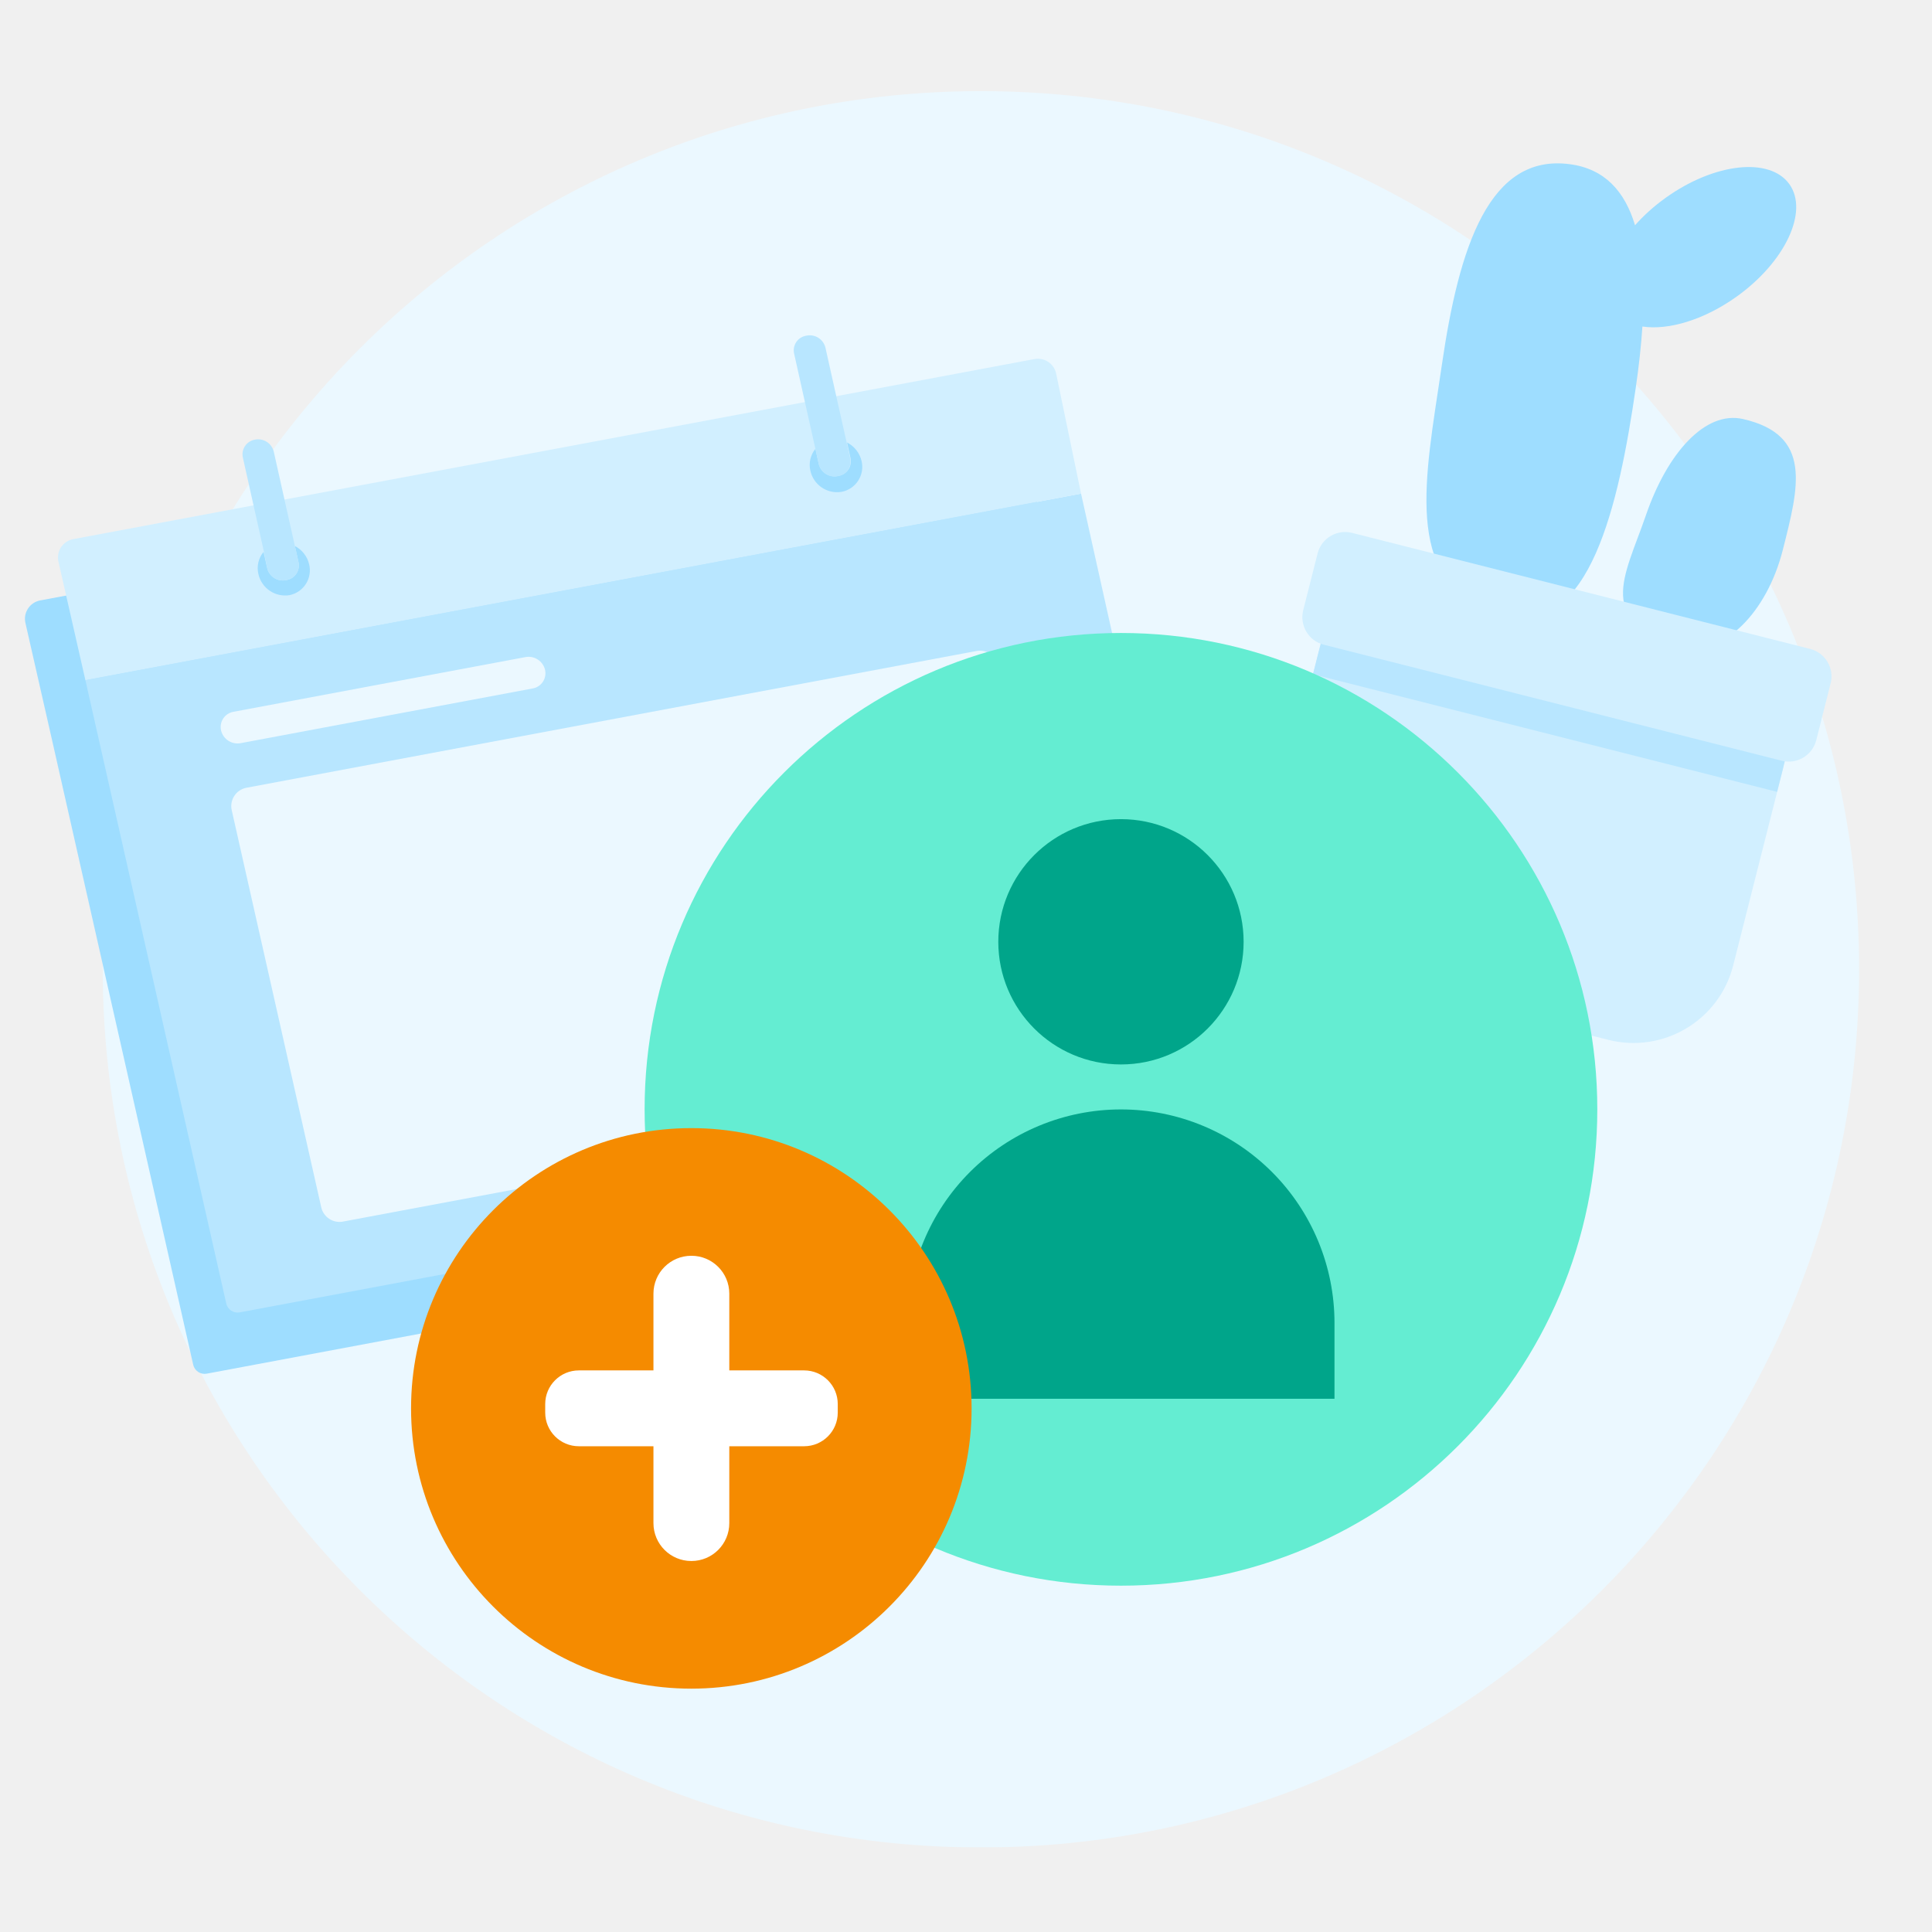
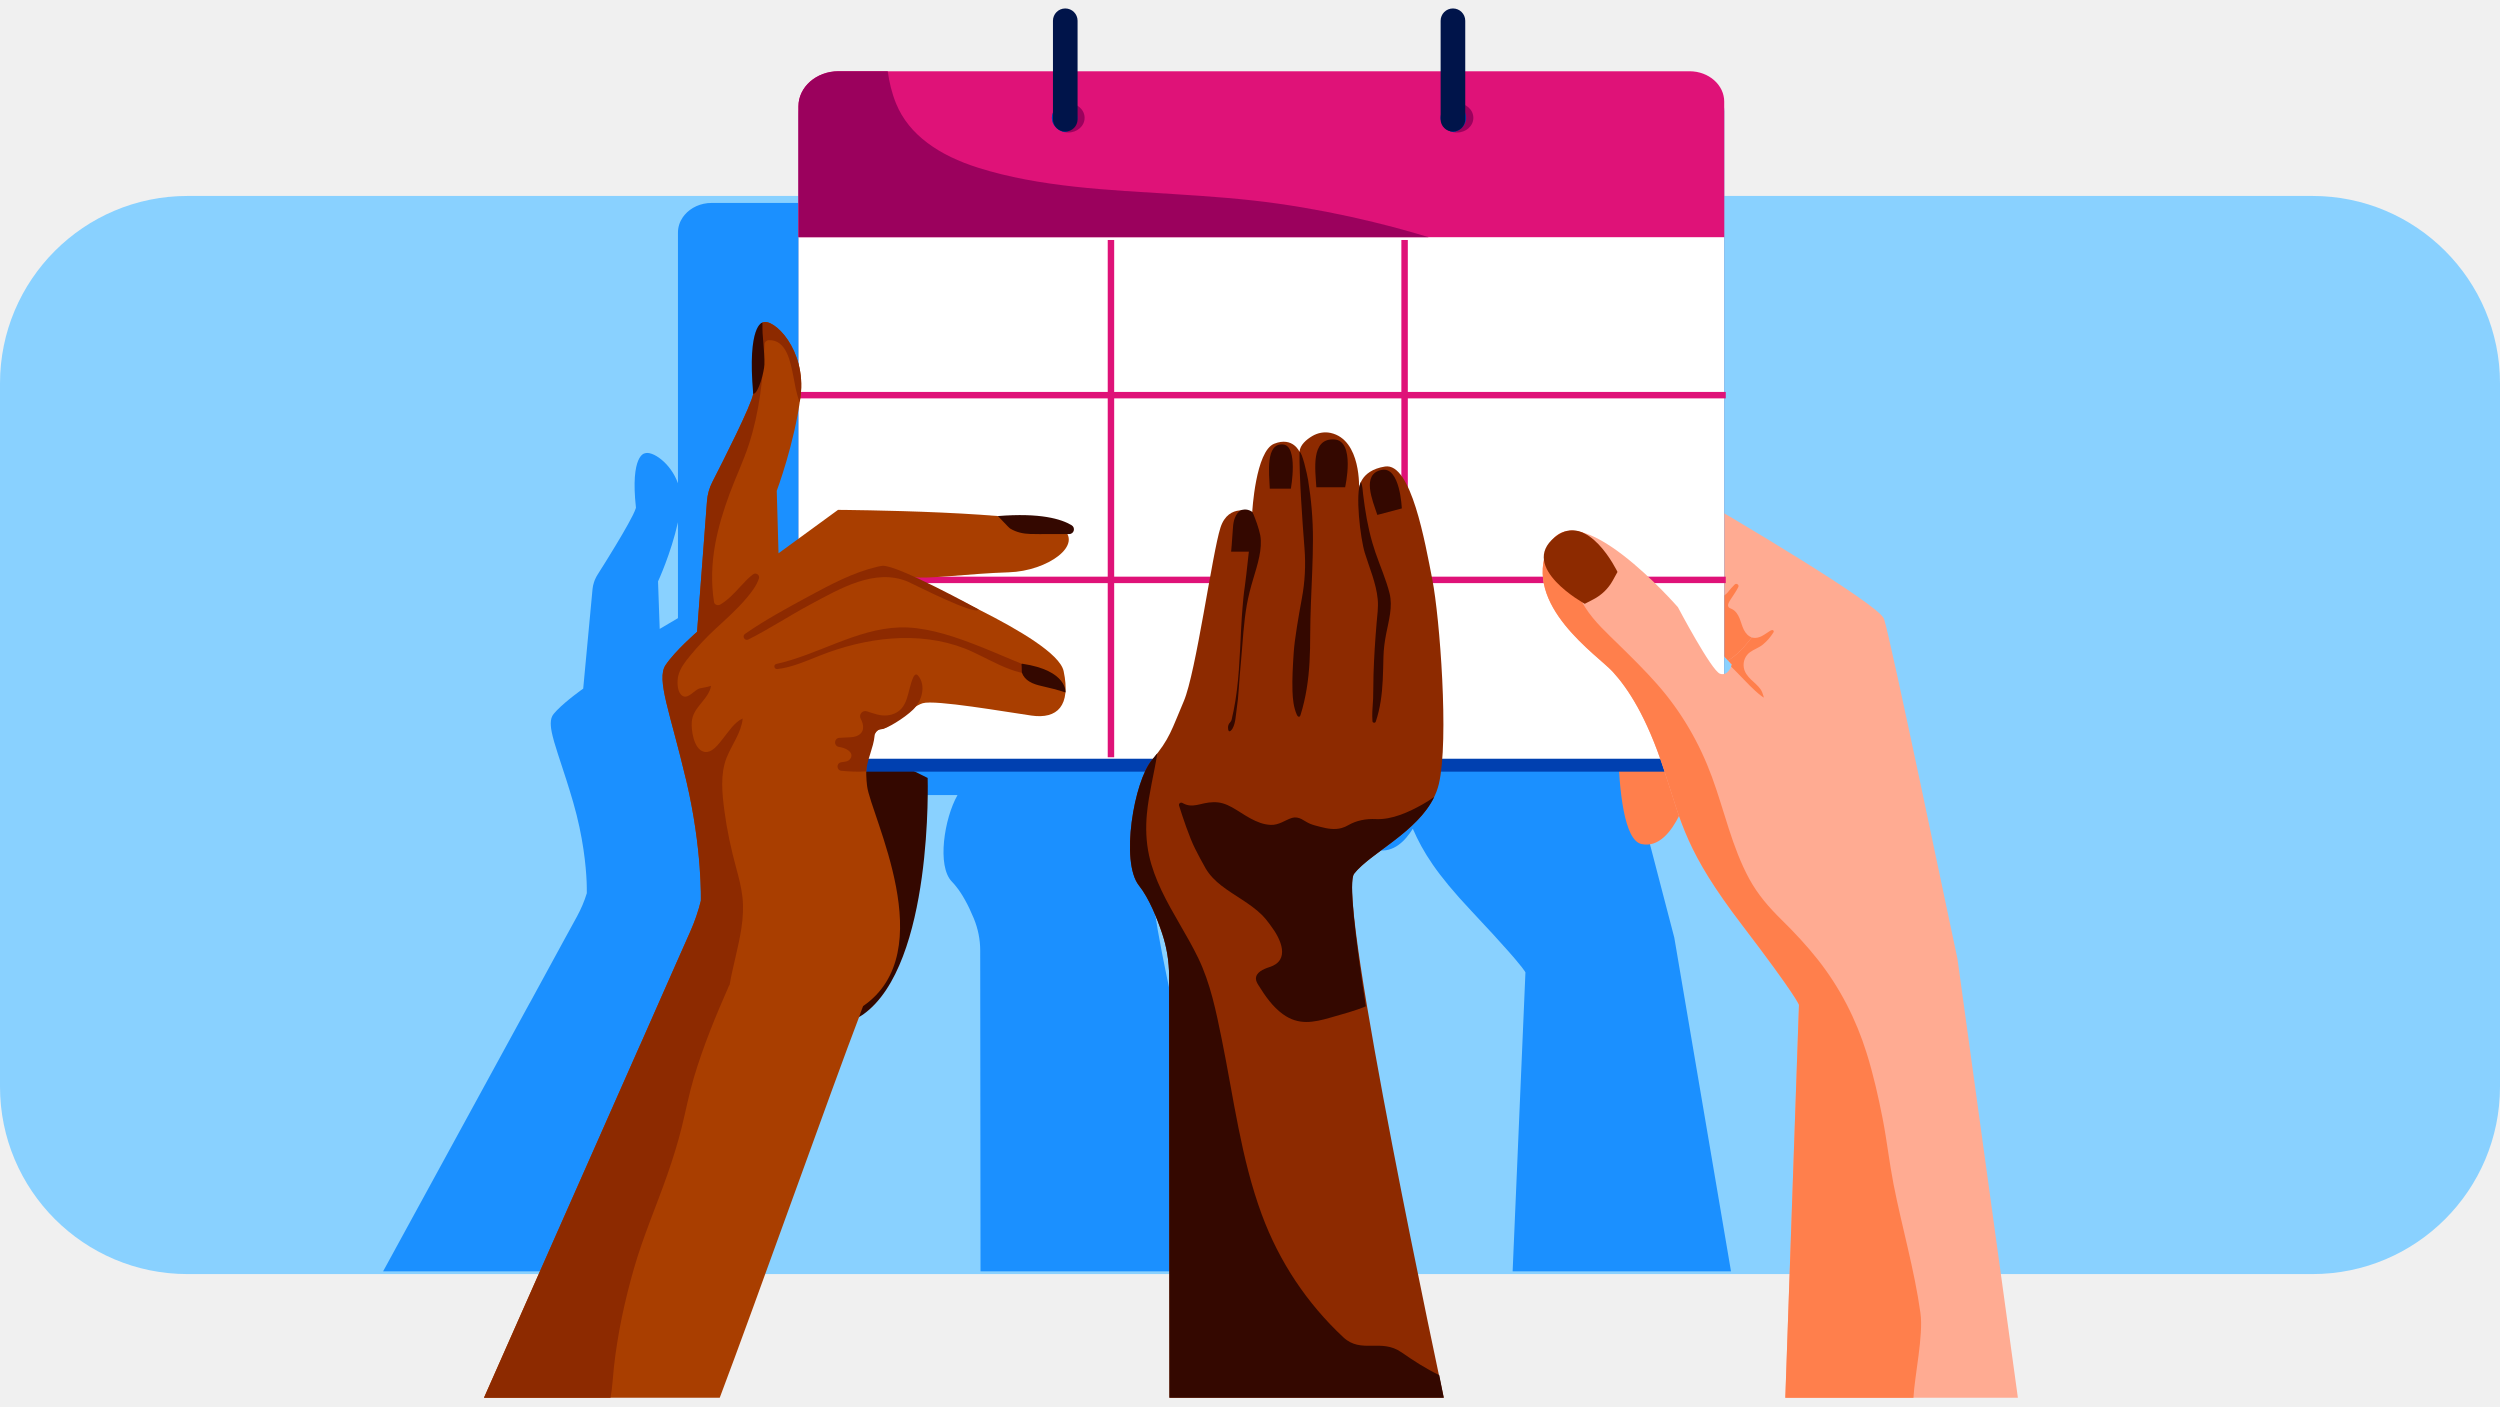
- <svg xmlns="http://www.w3.org/2000/svg" width="160" height="160" viewBox="0 0 160 160" fill="none">
-   <mask id="mask0_2672_44771" style="mask-type:alpha" maskUnits="userSpaceOnUse" x="8" y="7" width="146" height="146">
-     <circle cx="81.236" cy="80.273" r="72.726" fill="#EBF8FF" />
-   </mask>
-   <g mask="url(#mask0_2672_44771)">
-     <path d="M184.559 -1.737H-40.655C-42.123 -1.738 -43.577 -1.45 -44.933 -0.889C-46.29 -0.329 -47.523 0.494 -48.561 1.532C-49.6 2.569 -50.423 3.801 -50.986 5.157C-51.548 6.514 -51.837 7.967 -51.837 9.435V141.817C-51.837 144.783 -50.659 147.627 -48.562 149.724C-46.465 151.821 -43.62 152.999 -40.655 152.999H184.559C187.524 152.999 190.368 151.821 192.466 149.724C194.563 147.627 195.741 144.783 195.741 141.817V9.435C195.741 7.967 195.451 6.514 194.889 5.157C194.327 3.801 193.503 2.569 192.465 1.532C191.426 0.494 190.194 -0.329 188.837 -0.889C187.48 -1.45 186.026 -1.738 184.559 -1.737Z" fill="#EBF8FF" />
-   </g>
-   <path fill-rule="evenodd" clip-rule="evenodd" d="M148.186 15.249C149.805 17.512 147.848 21.684 143.816 24.568C141.109 26.503 138.156 27.366 136.017 27.041C135.913 28.654 135.722 30.356 135.466 32.115C134.06 41.777 131.658 52.695 124.67 50.987C116.562 49.002 117.754 41.148 119.097 32.303C119.205 31.594 119.313 30.879 119.418 30.16C120.831 20.468 123.32 12.69 130.027 13.601C132.887 13.984 134.562 15.837 135.406 18.655C136.119 17.849 136.975 17.073 137.954 16.373C141.986 13.489 146.567 12.986 148.186 15.249Z" fill="#9EDDFF" />
-   <path d="M147.643 45.546C146.328 50.737 142.729 54.28 139.592 53.515C131.929 51.646 134.544 47.812 136.306 42.674C138.069 37.535 141.211 33.979 144.358 34.704C150.129 36.028 148.966 40.326 147.643 45.546Z" fill="#9EDDFF" />
-   <path d="M113.212 51.601L145.253 59.718C147.019 60.166 148.092 61.966 147.644 63.733L143.535 79.953C142.381 84.506 137.745 87.268 133.192 86.114L111.261 80.558C106.708 79.405 103.946 74.769 105.1 70.215L109.209 53.995C109.657 52.229 111.457 51.156 113.223 51.604L113.212 51.601Z" fill="#D1EFFF" />
-   <path d="M148.438 60.574L109.998 50.835L108.73 55.839L147.171 65.578L148.438 60.574Z" fill="#B8E6FF" />
-   <path d="M149.903 53.74L111.975 44.131C110.716 43.812 109.437 44.574 109.118 45.833L107.927 50.535C107.608 51.794 108.37 53.073 109.629 53.392L147.556 63.001C148.815 63.32 150.095 62.558 150.414 61.299L151.605 56.597C151.924 55.338 151.162 54.059 149.903 53.74Z" fill="#D1EFFF" />
-   <path fill-rule="evenodd" clip-rule="evenodd" d="M3.329 49.724C2.466 49.886 1.91 50.732 2.105 51.588L4.336 61.402L86.792 45.957L84.732 36.02C84.561 35.195 83.76 34.658 82.932 34.814L3.329 49.724ZM86.792 45.957L4.336 61.402L15.999 113.016C16.052 113.263 16.201 113.479 16.412 113.618C16.623 113.757 16.881 113.808 17.129 113.76L97.506 98.704C97.635 98.68 97.757 98.63 97.866 98.558C97.975 98.485 98.069 98.392 98.141 98.282C98.213 98.173 98.262 98.05 98.285 97.921C98.309 97.793 98.306 97.661 98.278 97.533L86.792 45.957Z" fill="#9EDDFF" />
-   <path d="M7.072 56.326L89.528 40.881L101.013 92.456C101.042 92.584 101.045 92.716 101.021 92.845C100.998 92.974 100.948 93.096 100.876 93.206C100.804 93.315 100.711 93.409 100.602 93.481C100.493 93.553 100.371 93.603 100.242 93.627L19.865 108.683C19.616 108.731 19.359 108.681 19.148 108.542C18.937 108.403 18.788 108.187 18.735 107.939L7.072 56.326Z" fill="#B8E6FF" />
-   <path d="M19.191 67.098C18.998 66.243 19.554 65.398 20.416 65.237L80.867 53.913C81.685 53.76 82.478 54.282 82.661 55.094L90.075 87.982C90.268 88.837 89.713 89.682 88.851 89.843L28.4 101.167C27.581 101.32 26.788 100.798 26.605 99.986L19.191 67.098Z" fill="#EBF8FF" />
-   <path d="M19.924 61.546L44.122 57.013C44.292 56.983 44.455 56.918 44.599 56.822C44.743 56.727 44.866 56.603 44.961 56.459C45.056 56.314 45.121 56.152 45.151 55.982C45.181 55.812 45.177 55.637 45.138 55.469C45.054 55.119 44.838 54.815 44.536 54.619C44.234 54.423 43.869 54.352 43.515 54.418L19.323 58.95C19.153 58.98 18.991 59.045 18.847 59.141C18.703 59.236 18.579 59.36 18.485 59.504C18.39 59.649 18.325 59.811 18.295 59.981C18.264 60.151 18.269 60.326 18.308 60.494C18.392 60.843 18.606 61.147 18.907 61.342C19.207 61.538 19.571 61.611 19.924 61.546Z" fill="#EBF8FF" />
-   <path d="M4.84 46.512C4.646 45.656 5.202 44.809 6.064 44.648L85.668 29.737C86.496 29.582 87.297 30.118 87.468 30.944L89.528 40.881L7.072 56.326L4.84 46.512Z" fill="#D1EFFF" />
-   <path d="M23.737 48.036L23.662 48.05C23.324 48.112 22.975 48.041 22.689 47.851C22.402 47.662 22.2 47.369 22.124 47.034L21.826 45.707C21.618 45.958 21.471 46.253 21.397 46.57C21.323 46.887 21.323 47.217 21.398 47.533C21.522 48.101 21.859 48.599 22.339 48.925C22.819 49.251 23.406 49.381 23.979 49.288C24.255 49.232 24.517 49.121 24.749 48.962C24.981 48.803 25.179 48.598 25.331 48.361C25.482 48.124 25.585 47.859 25.632 47.581C25.679 47.304 25.67 47.019 25.605 46.745C25.531 46.42 25.387 46.116 25.182 45.852C24.978 45.589 24.718 45.373 24.422 45.221L24.72 46.548C24.758 46.71 24.761 46.879 24.732 47.043C24.702 47.207 24.639 47.363 24.547 47.502C24.455 47.641 24.336 47.76 24.197 47.852C24.058 47.944 23.901 48.007 23.737 48.036Z" fill="#9EDDFF" />
-   <path d="M69.416 39.415L69.341 39.429C69.004 39.487 68.659 39.416 68.373 39.228C68.088 39.041 67.885 38.752 67.805 38.42L67.528 37.174C67.326 37.423 67.183 37.715 67.11 38.027C67.038 38.34 67.038 38.665 67.111 38.977C67.233 39.545 67.57 40.044 68.05 40.371C68.531 40.698 69.118 40.827 69.692 40.732C69.971 40.68 70.238 40.572 70.474 40.414C70.711 40.256 70.913 40.052 71.068 39.813C71.223 39.575 71.329 39.308 71.378 39.027C71.427 38.747 71.418 38.46 71.353 38.183C71.276 37.855 71.13 37.548 70.922 37.282C70.715 37.017 70.452 36.8 70.153 36.647L70.435 37.927C70.473 38.092 70.476 38.264 70.445 38.43C70.413 38.596 70.348 38.755 70.252 38.894C70.156 39.034 70.033 39.153 69.889 39.242C69.745 39.332 69.584 39.391 69.416 39.415Z" fill="#9EDDFF" />
-   <path d="M22.124 47.034C22.2 47.369 22.402 47.661 22.689 47.851C22.975 48.04 23.324 48.112 23.662 48.05L23.737 48.036C23.901 48.006 24.058 47.944 24.197 47.852C24.336 47.76 24.455 47.641 24.547 47.502C24.639 47.363 24.702 47.206 24.732 47.042C24.761 46.878 24.758 46.71 24.72 46.547L24.422 45.22L23.554 41.348L22.676 37.421C22.6 37.086 22.398 36.793 22.111 36.603C21.825 36.414 21.476 36.343 21.138 36.404L21.097 36.412C20.933 36.442 20.776 36.504 20.637 36.596C20.498 36.688 20.379 36.807 20.287 36.946C20.195 37.085 20.132 37.242 20.103 37.406C20.073 37.57 20.077 37.738 20.114 37.901L20.992 41.828L21.86 45.7L22.124 47.034Z" fill="#B8E6FF" />
-   <path d="M67.804 38.42C67.882 38.757 68.085 39.05 68.373 39.24C68.661 39.43 69.01 39.503 69.35 39.443L69.426 39.428C69.59 39.399 69.747 39.336 69.886 39.243C70.025 39.151 70.144 39.031 70.235 38.892C70.327 38.752 70.388 38.594 70.417 38.43C70.445 38.265 70.44 38.096 70.4 37.934L70.118 36.654L69.254 32.803L68.363 28.806C68.285 28.471 68.082 28.178 67.794 27.989C67.506 27.8 67.157 27.729 66.818 27.791L66.743 27.805C66.579 27.835 66.423 27.898 66.284 27.989C66.145 28.081 66.026 28.2 65.935 28.339C65.844 28.479 65.782 28.635 65.753 28.799C65.724 28.963 65.728 29.131 65.767 29.293L66.658 33.289L67.528 37.175L67.804 38.42Z" fill="#B8E6FF" />
-   <path d="M132.282 91.87C132.282 113.657 114.62 131.319 92.833 131.319C71.046 131.319 53.384 113.657 53.384 91.87C53.384 70.083 71.046 52.421 92.833 52.421C114.62 52.421 132.282 70.083 132.282 91.87Z" fill="#64EDD2" />
-   <path d="M92.833 88.153C98.443 88.153 102.991 83.606 102.991 77.996C102.991 72.386 98.443 67.838 92.833 67.838C87.223 67.838 82.675 72.386 82.675 77.996C82.675 83.606 87.223 88.153 92.833 88.153Z" fill="#00A58A" />
-   <path d="M92.833 91.878C97.523 91.878 102.021 93.742 105.338 97.058C108.654 100.374 110.517 104.872 110.517 109.563V115.839H75.149V109.563C75.149 104.872 77.012 100.374 80.329 97.058C83.645 93.742 88.143 91.878 92.833 91.878Z" fill="#00A58A" />
-   <path d="M57.252 139.847C70.071 139.847 80.463 129.455 80.463 116.636C80.463 103.817 70.071 93.426 57.252 93.426C44.434 93.426 34.042 103.817 34.042 116.636C34.042 129.455 44.434 139.847 57.252 139.847Z" fill="#F58B00" />
-   <path d="M57.261 103.998H57.252C55.52 103.998 54.116 105.402 54.116 107.134V126.14C54.116 127.872 55.52 129.276 57.252 129.276H57.261C58.993 129.276 60.397 127.872 60.397 126.14V107.134C60.397 105.402 58.993 103.998 57.261 103.998Z" fill="white" />
-   <path d="M45.152 116.277V116.987C45.152 118.525 46.399 119.772 47.938 119.772H66.593C68.132 119.772 69.379 118.525 69.379 116.987V116.277C69.379 114.739 68.132 113.491 66.593 113.491H47.938C46.399 113.491 45.152 114.739 45.152 116.277Z" fill="white" />
+ <svg xmlns="http://www.w3.org/2000/svg" width="160" height="90" viewBox="0 0 160 90" fill="none">
+   <rect y="12.541" width="160" height="69" rx="12" fill="#89D1FF" />
+   <path d="M110.784 81.365L107.155 60.008C106.862 58.94 103.09 44.218 102.735 43.439C102.569 43.074 100.213 41.81 97.757 40.57L97.756 40.573C97.756 40.571 97.756 40.571 97.756 40.569C96.041 39.703 94.276 38.85 93.174 38.321V14.633C93.174 14.25 93.026 13.898 92.776 13.618C92.434 13.234 91.905 12.988 91.309 12.988H80.659L80.669 12.975C80.669 11.832 79.819 10.951 78.803 10.924C77.772 10.897 76.89 11.806 76.764 12.988H73.708L73.718 12.975C73.718 11.832 72.868 10.951 71.852 10.924C70.821 10.897 69.938 11.806 69.813 12.988H66.757L66.767 12.975C66.767 11.832 65.917 10.951 64.901 10.924C63.87 10.897 62.987 11.806 62.862 12.988H59.806L59.816 12.975C59.816 11.832 58.966 10.951 57.95 10.924C56.919 10.897 56.036 11.806 55.91 12.988H45.545C44.838 12.988 44.21 13.288 43.818 13.751C43.776 13.799 43.738 13.85 43.701 13.902C43.503 14.189 43.389 14.527 43.389 14.887V21.965V30.931C42.917 29.607 41.725 28.826 41.257 29.016C41.257 29.016 40.332 29.118 40.7 32.486C40.699 32.491 40.696 32.497 40.696 32.503C40.693 32.516 40.689 32.529 40.685 32.545C40.682 32.553 40.679 32.563 40.675 32.572C40.541 32.974 39.973 33.965 39.39 34.929C39.223 35.206 39.054 35.481 38.895 35.739C38.831 35.842 38.769 35.941 38.709 36.038C38.53 36.325 38.37 36.58 38.244 36.778C38.215 36.824 38.189 36.87 38.163 36.917C38.129 36.981 38.098 37.046 38.07 37.112C38.05 37.163 38.031 37.215 38.014 37.267C37.967 37.409 37.936 37.554 37.922 37.702L37.325 44.072C37.325 44.072 36.26 44.819 35.628 45.474C35.556 45.549 35.489 45.623 35.431 45.694C35.307 45.846 35.249 46.042 35.248 46.291C35.248 46.293 35.248 46.295 35.248 46.297C35.248 46.392 35.255 46.494 35.269 46.605C35.273 46.632 35.277 46.659 35.281 46.686C35.29 46.743 35.3 46.803 35.313 46.865C35.328 46.944 35.347 47.027 35.369 47.113C35.398 47.232 35.431 47.358 35.47 47.492C35.538 47.729 35.62 47.989 35.712 48.274C35.755 48.409 35.802 48.549 35.85 48.695C36.09 49.426 36.381 50.3 36.683 51.34C37.331 53.577 37.501 55.44 37.544 56.421C37.547 56.49 37.549 56.554 37.55 56.614C37.552 56.674 37.554 56.729 37.554 56.779C37.557 56.914 37.557 57.017 37.556 57.082C37.556 57.099 37.556 57.113 37.556 57.124C37.556 57.154 37.555 57.169 37.555 57.169C37.399 57.677 37.188 58.176 36.924 58.66L36.052 60.252L33.906 64.191L33.901 64.193L24.519 81.365H38.689C40.86 76.712 45.431 66.276 47.144 62.654L47.14 62.644C47.197 62.525 47.252 62.41 47.305 62.298C48.027 61.894 48.539 61.398 48.889 60.843C51.254 57.641 51.207 51.732 51.188 50.884H61.281C60.436 52.367 59.948 55.431 60.921 56.425C60.93 56.434 60.938 56.444 60.948 56.454C61.003 56.511 61.056 56.571 61.109 56.633C61.181 56.718 61.251 56.807 61.318 56.9C61.337 56.925 61.355 56.951 61.373 56.976C61.416 57.037 61.457 57.098 61.498 57.161C61.531 57.211 61.563 57.262 61.595 57.314C61.709 57.501 61.816 57.694 61.915 57.886C61.958 57.97 61.999 58.053 62.039 58.137C62.143 58.356 62.238 58.57 62.32 58.77C62.593 59.433 62.733 60.127 62.733 60.826L62.745 73.663L62.753 81.365H79.24C79.24 81.365 79.141 80.966 78.969 80.265C78.962 80.263 78.955 80.26 78.949 80.257C77.809 75.891 73.709 59.939 73.731 56.479C73.734 56.238 73.756 56.056 73.799 55.945L73.799 55.942C73.806 55.925 73.813 55.911 73.821 55.897C73.823 55.895 73.824 55.892 73.825 55.889C73.834 55.875 73.843 55.862 73.852 55.852L73.855 55.849C73.886 55.816 73.92 55.784 73.954 55.751C73.967 55.74 73.98 55.729 73.992 55.718C74.017 55.695 74.043 55.672 74.069 55.65C74.085 55.638 74.1 55.625 74.116 55.612C74.142 55.591 74.168 55.57 74.195 55.549C74.213 55.536 74.23 55.523 74.246 55.51C74.274 55.488 74.304 55.467 74.333 55.445C74.35 55.433 74.367 55.42 74.385 55.408C74.416 55.385 74.45 55.362 74.483 55.339C74.498 55.328 74.514 55.317 74.53 55.306C74.569 55.28 74.609 55.253 74.65 55.226C74.66 55.22 74.67 55.212 74.681 55.206C75.934 54.386 77.857 53.471 78.665 52.111C78.786 51.909 78.883 51.697 78.948 51.474C78.998 51.301 79.04 51.102 79.075 50.882H86.816C86.961 52.696 87.331 54.261 88.164 54.406C89.174 54.583 89.92 53.842 90.42 53.039C91.066 54.517 91.912 55.907 94.189 58.324C95.269 59.471 96.01 60.285 96.519 60.862C96.533 60.878 96.547 60.893 96.561 60.909C96.626 60.983 96.687 61.053 96.744 61.119C96.765 61.143 96.786 61.167 96.806 61.19C96.847 61.236 96.885 61.281 96.921 61.324C96.957 61.366 96.992 61.407 97.025 61.446C97.369 61.853 97.517 62.055 97.581 62.152C97.624 62.217 97.628 62.234 97.628 62.234L96.808 81.364H110.785L110.784 81.365ZM93.359 45.472C93.405 45.511 93.445 45.544 93.48 45.573L93.482 45.575C93.554 45.634 93.598 45.668 93.598 45.668C93.598 45.668 93.583 45.711 93.551 45.771C93.491 45.884 93.37 46.057 93.174 46.116V45.31C93.204 45.337 93.233 45.363 93.261 45.388L93.263 45.387C93.296 45.417 93.329 45.446 93.359 45.472V45.472ZM43.389 39.561L42.221 40.251L42.114 37.211C42.114 37.211 42.947 35.414 43.389 33.422V39.56V39.561Z" fill="#1B90FF" />
+   <path d="M53.217 46.744L59.37 49.788C59.37 49.788 59.746 61.724 55.239 64.928C51.021 67.926 53.217 46.744 53.217 46.744Z" fill="#340800" />
+   <path d="M103.687 41.642C103.687 41.642 102.86 53.545 105.057 54.019C107.253 54.493 108.283 49.932 108.283 49.932C108.283 49.932 107.982 43.765 103.687 41.642Z" fill="#FF7F4C" />
+   <path d="M109.283 40.089C109.204 40.679 110 41.64 110.485 42.163C111.073 41.777 111.61 41.313 112.102 40.813C113.361 39.538 114.488 38.031 115.167 36.371C115.234 36.205 115.285 36.025 115.271 35.83C112.305 33.982 109.201 32.174 109.201 32.174L105.547 32.943C105.547 32.943 105.16 33.692 105.395 34.926C105.629 36.16 109.396 39.245 109.283 40.089V40.089Z" fill="#FFAB92" />
+   <path d="M110.589 42.274C111.336 41.994 111.752 41.4 112.103 40.813C112.107 40.807 112.115 40.802 112.12 40.796C111.887 40.722 111.712 40.519 111.603 40.299C111.487 40.063 111.428 39.805 111.327 39.562C111.226 39.319 111.071 39.082 110.832 38.973C110.753 38.938 110.66 38.911 110.618 38.835C110.521 38.663 110.768 38.358 110.855 38.221C110.991 38.008 111.139 37.8 111.251 37.573C111.324 37.427 111.129 37.294 111.016 37.412C110.869 37.564 110.72 37.723 110.676 37.786C110.442 38.116 110.088 38.363 109.729 38.034C109.597 37.913 109.504 37.757 109.391 37.618C109.322 37.532 109.243 37.454 109.185 37.361C109.139 37.285 109.107 37.202 109.069 37.122C108.881 36.723 108.55 36.398 108.401 35.983C108.211 35.458 108.433 35.059 108.556 34.562C108.63 34.265 108.673 33.959 108.67 33.653C108.668 33.522 108.648 33.373 108.541 33.298C108.443 33.23 108.301 33.255 108.214 33.336C108.027 33.509 108.094 33.844 107.951 34.055C107.841 34.218 107.627 34.288 107.436 34.269C107.258 34.251 107.111 34.143 106.996 34.013C106.727 33.709 106.597 33.282 106.448 32.913C106.429 32.864 106.409 32.814 106.388 32.765L105.545 32.942C105.545 32.942 105.158 33.692 105.393 34.926C105.628 36.16 109.394 39.244 109.281 40.088C109.202 40.678 110.102 41.75 110.587 42.273L110.589 42.274Z" fill="#FF7F4C" />
+   <path d="M113.415 40.325C113.368 40.326 113.324 40.35 113.283 40.374C113.108 40.481 112.945 40.61 112.763 40.703C112.71 40.73 112.656 40.754 112.6 40.773C112.439 40.947 112.272 41.115 112.101 41.28C111.673 41.69 111.214 42.076 110.718 42.406C110.797 42.486 110.845 42.532 110.845 42.532C110.845 42.532 110.828 42.589 110.794 42.667C111.212 43.068 111.6 43.5 111.985 43.88C112.216 44.109 112.453 44.335 112.714 44.532C112.749 44.559 112.784 44.584 112.82 44.608C112.858 44.633 112.86 44.636 112.882 44.648C112.876 44.612 112.868 44.575 112.858 44.539C112.814 44.391 112.762 44.24 112.676 44.116C112.508 43.873 112.272 43.695 112.062 43.49C111.842 43.273 111.643 43.025 111.6 42.708C111.547 42.328 111.696 41.96 112.006 41.735C112.268 41.545 112.582 41.453 112.83 41.245C113.087 41.03 113.311 40.775 113.489 40.49C113.507 40.463 113.523 40.433 113.52 40.401C113.515 40.354 113.463 40.322 113.416 40.323L113.415 40.325Z" fill="#FF7F4C" />
+   <path d="M107.915 49.387H53.665C52.248 49.387 51.1 48.376 51.1 47.127V7.414C51.1 6.166 52.248 5.154 53.665 5.154H108.13C109.357 5.154 110.351 6.031 110.351 7.111V47.24C110.351 48.426 109.26 49.387 107.914 49.387" fill="#0040B0" />
+   <path d="M107.915 48.561H53.665C52.248 48.561 51.1 47.554 51.1 46.312V6.808C51.1 5.566 52.248 4.56 53.665 4.56H108.13C109.357 4.56 110.351 5.431 110.351 6.506V46.426C110.351 47.605 109.26 48.561 107.914 48.561" fill="white" />
+   <path d="M110.351 15.18H51.1V6.807C51.1 5.565 52.248 4.559 53.665 4.559H108.13C109.357 4.559 110.351 5.43 110.351 6.505V15.179V15.18Z" fill="#DF1278" />
+   <path d="M87.898 14.211C85.895 13.723 83.858 13.327 81.797 13.033C79.603 12.719 77.382 12.565 75.161 12.424C70.962 12.158 66.55 11.984 62.586 10.73C60.153 9.96 58.174 8.664 57.345 6.616C57.075 5.951 56.912 5.26 56.815 4.56H53.664C52.247 4.56 51.099 5.566 51.099 6.808V15.181H91.436C90.27 14.825 89.09 14.502 87.897 14.212L87.898 14.211Z" fill="#9B015D" />
+   <path d="M71.101 48.464V15.359" stroke="#DF1278" stroke-width="0.413" stroke-miterlimit="10" />
+   <path d="M89.894 48.464V15.359" stroke="#DF1278" stroke-width="0.413" stroke-miterlimit="10" />
+   <path d="M110.449 25.29H51.134" stroke="#DF1278" stroke-width="0.413" stroke-miterlimit="10" />
+   <path d="M110.449 37.113H51.134" stroke="#DF1278" stroke-width="0.413" stroke-miterlimit="10" />
+   <path d="M68.368 8.481C68.947 8.481 69.415 8.06 69.415 7.541C69.415 7.022 68.947 6.602 68.368 6.602C67.789 6.602 67.32 7.022 67.32 7.541C67.32 8.06 67.789 8.481 68.368 8.481Z" fill="#9B015D" />
+   <path d="M68.137 6.626C67.669 6.72 67.32 7.094 67.32 7.542C67.32 7.99 67.669 8.363 68.137 8.457C68.604 8.363 68.954 7.99 68.954 7.542C68.954 7.094 68.604 6.72 68.137 6.626Z" fill="#0040B0" />
+   <path d="M93.247 8.481C93.826 8.481 94.295 8.06 94.295 7.541C94.295 7.022 93.826 6.602 93.247 6.602C92.668 6.602 92.2 7.022 92.2 7.541C92.2 8.06 92.668 8.481 93.247 8.481Z" fill="#9B015D" />
+   <path d="M93.016 6.626C92.549 6.72 92.2 7.094 92.2 7.542C92.2 7.99 92.549 8.363 93.016 8.457C93.484 8.363 93.833 7.99 93.833 7.542C93.833 7.094 93.484 6.72 93.016 6.626Z" fill="#0040B0" />
+   <path d="M55.239 64.391C55.182 64.539 55.124 64.69 55.063 64.846L55.068 64.859C53.243 69.621 48.375 83.338 46.063 89.456H30.974L40.962 66.883L40.967 66.881L43.253 61.703L44.181 59.61C44.463 58.974 44.687 58.319 44.854 57.651C44.854 57.651 44.954 54.363 43.927 49.987C42.899 45.61 41.986 43.479 42.595 42.566C43.204 41.653 44.612 40.435 44.612 40.435L45.248 32.061C45.28 31.638 45.395 31.225 45.59 30.846C46.304 29.454 48.084 25.935 48.205 25.206C48.357 24.292 48.113 20.987 48.799 20.644C49.484 20.301 51.616 22.357 51.235 25.363C50.855 28.369 49.712 31.414 49.712 31.414L49.826 35.41L53.632 32.632C53.632 32.632 66.457 32.708 67.942 33.773C69.426 34.839 67.066 36.552 64.554 36.628C62.042 36.704 59.34 37.084 58.427 36.932C57.513 36.78 67.597 40.735 68.072 42.95C68.546 45.164 67.676 46.034 66.015 45.797C64.353 45.56 59.845 44.769 59.054 45.006C58.263 45.243 56.918 46.668 56.364 46.668C55.811 46.668 55.257 48.408 55.494 50.306C55.731 52.205 60.282 60.913 55.239 64.39L55.239 64.391Z" fill="#A93E00" />
+   <path d="M39.074 89.456C39.194 88.814 39.218 88.161 39.289 87.512C39.523 85.377 39.975 83.275 40.565 81.211C41.15 79.163 42.003 77.202 42.705 75.193C43.058 74.183 43.379 73.161 43.636 72.122C43.892 71.086 44.09 70.042 44.394 69.016C44.993 66.987 45.801 65.029 46.652 63.095C46.664 63.068 46.679 63.046 46.697 63.027C46.903 61.814 47.264 60.631 47.448 59.413C47.548 58.754 47.592 58.075 47.517 57.411C47.445 56.777 47.282 56.157 47.115 55.543C46.79 54.347 46.528 53.143 46.365 51.913C46.219 50.805 46.082 49.56 46.502 48.496C46.834 47.659 47.447 46.889 47.533 45.981C47.018 46.205 46.603 46.854 46.291 47.242C46.008 47.594 45.536 48.293 44.992 48.094C44.39 47.873 44.231 46.719 44.274 46.195C44.347 45.296 45.203 44.872 45.468 44.066C45.482 44.021 45.492 43.959 45.502 43.892C45.277 43.974 45.053 44 44.798 44.054C44.415 44.135 43.971 44.908 43.563 44.433C43.328 44.159 43.332 43.566 43.411 43.245C43.528 42.769 43.846 42.356 44.152 41.985C44.67 41.356 45.223 40.767 45.822 40.216C46.507 39.585 47.208 38.962 47.806 38.246C48.087 37.91 48.425 37.48 48.572 37.023C48.643 36.803 48.384 36.617 48.199 36.755C47.921 36.961 47.679 37.222 47.444 37.475C47.029 37.922 46.621 38.386 46.088 38.696C45.954 38.773 45.726 38.71 45.699 38.537C45.504 37.309 45.548 36.075 45.768 34.853C45.967 33.744 46.302 32.664 46.691 31.608C47.087 30.536 47.584 29.505 47.937 28.417C48.605 26.351 48.841 24.196 48.93 22.035C48.936 21.891 49.053 21.776 49.198 21.77C50.358 21.728 50.594 23.218 50.773 24.074C50.865 24.52 50.955 25.197 51.184 25.743C51.203 25.617 51.221 25.491 51.236 25.366C51.617 22.359 49.485 20.304 48.8 20.647C48.114 20.989 48.358 24.295 48.206 25.209C48.084 25.938 46.305 29.457 45.591 30.849C45.396 31.227 45.281 31.64 45.248 32.064L44.613 40.438C44.613 40.438 43.204 41.656 42.596 42.569C41.987 43.482 42.9 45.613 43.928 49.99C44.955 54.367 44.855 57.654 44.855 57.654C44.688 58.322 44.464 58.978 44.182 59.613L43.254 61.706L40.968 66.885L40.963 66.887L30.975 89.459H39.073C39.073 89.459 39.073 89.459 39.074 89.459V89.456Z" fill="#8D2A00" />
+   <path d="M57.542 40.156C54.804 40.257 52.345 41.904 49.688 42.492C49.482 42.537 49.537 42.843 49.748 42.82C50.66 42.721 51.583 42.309 52.455 41.964C55.4 40.795 58.772 40.357 61.728 41.497C63.127 42.037 64.916 43.317 66.402 43.117L66.888 43.059C64.077 42.092 60.514 40.045 57.543 40.156H57.542Z" fill="#8D2A00" />
+   <path d="M56.475 36.213C56.362 36.223 56.25 36.247 56.14 36.274C54.575 36.644 53.141 37.418 51.725 38.182C50.349 38.927 48.965 39.677 47.682 40.568C47.47 40.716 47.663 41.043 47.894 40.927C49.215 40.265 50.505 39.415 51.816 38.711C53.809 37.639 56.014 36.351 58.102 37.225C58.398 37.349 62.491 39.454 62.629 39.003C62.629 39.003 57.408 36.128 56.475 36.212V36.213Z" fill="#8D2A00" />
+   <path d="M58.758 43.241C58.734 43.211 58.705 43.181 58.667 43.171C58.574 43.145 58.497 43.244 58.457 43.331C58.049 44.204 58.186 45.418 57.053 45.736C56.752 45.82 56.433 45.807 56.131 45.725C55.914 45.666 55.699 45.6 55.486 45.526C55.2 45.427 54.941 45.733 55.085 46L55.089 46.008C55.292 46.387 55.376 46.92 54.774 47.126C54.673 47.161 54.567 47.176 54.46 47.182C54.214 47.195 53.967 47.208 53.72 47.221C53.384 47.24 53.341 47.718 53.668 47.797C53.715 47.808 53.761 47.817 53.805 47.825C54.167 47.889 54.627 48.15 54.456 48.503C54.389 48.641 54.248 48.727 54.095 48.746C54.024 48.754 53.932 48.768 53.828 48.786C53.512 48.842 53.531 49.304 53.852 49.332C54.392 49.379 54.935 49.411 55.439 49.367C55.478 48.661 55.909 47.827 55.971 47.108C55.982 46.986 56.004 46.953 56.07 46.849C56.134 46.75 56.296 46.665 56.413 46.667C56.699 46.67 57.867 45.975 58.443 45.412C59.02 44.849 59.279 43.855 58.758 43.241L58.758 43.241Z" fill="#8D2A00" />
+   <path d="M63.852 33.029C63.891 33.026 64.538 33.758 64.653 33.828C65.044 34.064 65.474 34.161 65.93 34.174C66.675 34.194 67.596 34.174 68.428 34.179C68.739 34.181 68.848 33.773 68.582 33.613C67.925 33.218 66.575 32.805 63.852 33.029H63.852Z" fill="#340800" />
+   <path d="M65.421 42.478C65.394 42.474 65.371 42.497 65.376 42.523C65.403 42.659 65.383 42.995 65.404 43.058C65.483 43.291 65.659 43.481 65.865 43.611C66.114 43.768 66.406 43.848 66.694 43.913C67.198 44.027 67.704 44.153 68.194 44.317C68.194 44.317 68.331 42.908 65.42 42.478H65.421Z" fill="#340800" />
+   <path d="M48.205 25.207C48.545 25.207 48.909 23.761 48.922 23.337C48.948 22.424 48.764 21.561 48.798 20.645C48.798 20.645 47.814 20.776 48.205 25.207Z" fill="#340800" />
+   <path d="M129.145 89.457L125.281 61.382C124.968 59.978 120.952 40.627 120.574 39.603C120.397 39.123 117.888 37.461 115.272 35.831C115.161 36.278 114.978 36.708 114.769 37.115C114.477 37.683 114.125 38.219 113.747 38.734C113.408 39.197 113.038 39.631 112.677 40.076C112.036 40.864 111.466 41.754 110.59 42.275C110.742 42.435 110.845 42.533 110.845 42.533C110.845 42.533 110.627 43.306 110.08 43.118C109.532 42.929 107.387 38.861 107.387 38.861C107.387 38.861 100.789 31.273 99.087 34.996C97.384 38.719 102.275 41.953 103.223 42.997C104.171 44.041 105.365 45.805 106.502 49.28C107.639 52.755 107.918 54.511 111.473 59.169C115.028 63.828 115.135 64.31 115.135 64.31L114.261 89.456H129.146L129.145 89.457Z" fill="#FFAB92" />
+   <path d="M113.415 40.326C113.368 40.327 113.324 40.35 113.284 40.375C113.108 40.482 112.946 40.611 112.763 40.704C112.58 40.799 112.369 40.857 112.169 40.811C112.15 40.807 112.132 40.8 112.115 40.794C111.671 41.361 111.206 41.908 110.591 42.273C110.744 42.434 110.846 42.532 110.846 42.532C110.846 42.532 110.829 42.589 110.796 42.667C111.213 43.068 111.601 43.5 111.986 43.88C112.217 44.109 112.455 44.335 112.715 44.532C112.75 44.559 112.785 44.584 112.821 44.608C112.859 44.633 112.861 44.636 112.884 44.648C112.877 44.612 112.869 44.575 112.859 44.539C112.815 44.391 112.763 44.24 112.677 44.116C112.509 43.873 112.273 43.695 112.064 43.49C111.843 43.273 111.645 43.025 111.601 42.708C111.548 42.328 111.697 41.96 112.007 41.735C112.269 41.545 112.583 41.453 112.832 41.245C113.089 41.03 113.312 40.775 113.49 40.49C113.508 40.463 113.524 40.433 113.521 40.401C113.516 40.354 113.464 40.322 113.417 40.323L113.415 40.326Z" fill="#FF7F4C" />
+   <path d="M122.461 89.458C122.535 88.02 123.109 85.465 122.909 84.037C122.521 81.251 121.726 78.543 121.186 75.786C120.914 74.398 120.763 72.99 120.491 71.602C120.214 70.188 119.894 68.77 119.464 67.394C118.787 65.228 117.754 63.207 116.348 61.425C115.631 60.516 114.838 59.67 114.013 58.859C113.201 58.06 112.497 57.249 111.949 56.242C110.843 54.204 110.365 51.904 109.571 49.742C108.764 47.542 107.601 45.54 106.05 43.781C105.288 42.917 104.466 42.109 103.645 41.302C102.865 40.536 102.041 39.798 101.449 38.869C100.983 38.137 100.689 37.318 100.693 36.443C100.697 35.616 100.953 34.824 101.309 34.085C100.361 33.813 99.546 33.993 99.085 34.998C97.382 38.721 102.273 41.956 103.221 43C104.169 44.044 105.364 45.808 106.5 49.283C107.637 52.758 107.916 54.513 111.472 59.172C115.026 63.831 115.133 64.313 115.133 64.313L114.26 89.459H122.46L122.461 89.458Z" fill="#FF7F4C" />
+   <path d="M101.426 38.644L101.99 38.351C102.506 38.082 102.933 37.667 103.215 37.157L103.52 36.605C103.52 36.605 101.634 32.642 99.507 34.38C97.155 36.301 101.426 38.644 101.426 38.644Z" fill="#8D2A00" />
+   <path d="M74.822 62.457L74.843 89.455H92.4C92.4 89.455 85.511 57.4 86.662 55.92C87.814 54.44 91.432 52.96 92.089 50.164C92.746 47.369 92.141 39.508 91.672 37.108C91.202 34.709 90.315 29.596 88.646 29.857C86.978 30.119 86.978 31.318 86.978 31.318C86.978 31.318 87.149 28.14 85.155 27.706C84.75 27.619 84.329 27.701 83.974 27.914C83.618 28.127 83.198 28.472 83.168 28.918C83.168 28.918 82.751 27.927 81.552 28.397C80.352 28.866 80.143 32.779 80.143 32.779C80.143 32.779 78.63 32.153 78.109 33.77C77.587 35.386 76.544 43.055 75.761 44.881C74.979 46.707 74.874 47.28 73.727 48.637C72.58 49.993 71.693 55.158 72.892 56.671C73.54 57.486 74.049 58.757 74.383 59.755C74.674 60.626 74.822 61.538 74.822 62.457H74.822Z" fill="#8D2A00" />
+   <path d="M91.788 51.003C91.556 51.174 91.312 51.329 91.063 51.469C90.18 51.967 89.092 52.473 88.048 52.422C87.433 52.392 86.814 52.504 86.283 52.815C86.154 52.89 86.016 52.951 85.87 52.992C85.424 53.118 84.955 53.038 84.517 52.922C84.297 52.864 84.064 52.811 83.853 52.725C83.653 52.644 83.482 52.514 83.291 52.417C83.108 52.325 82.894 52.284 82.695 52.343C82.468 52.41 82.261 52.534 82.044 52.628C81.814 52.728 81.582 52.804 81.328 52.793C81.103 52.783 80.879 52.738 80.665 52.665C80.213 52.511 79.806 52.258 79.406 52.006C79.038 51.776 78.662 51.526 78.239 51.409C77.868 51.305 77.456 51.33 77.083 51.41C76.758 51.48 76.434 51.59 76.098 51.541C75.947 51.519 75.807 51.464 75.678 51.39C75.56 51.322 75.42 51.428 75.46 51.558C75.677 52.255 76.131 53.621 76.484 54.31C76.703 54.736 76.92 55.166 77.162 55.58C77.418 56.014 77.775 56.374 78.172 56.681C79.026 57.343 80.013 57.813 80.788 58.58C80.916 58.708 81.104 58.933 81.208 59.08C81.254 59.145 81.3 59.208 81.349 59.273C81.971 60.091 82.608 61.466 81.244 61.895C80.848 62.02 80.358 62.241 80.381 62.655C80.389 62.804 80.469 62.938 80.549 63.065C80.975 63.75 81.446 64.429 82.099 64.903C83.101 65.631 84.053 65.444 85.149 65.127C85.906 64.907 86.684 64.71 87.414 64.403C86.702 59.818 86.313 56.369 86.662 55.919C87.692 54.595 90.697 53.269 91.789 51.002L91.788 51.003Z" fill="#340800" />
+   <path d="M79.142 45.42C79.212 44.968 79.256 44.513 79.284 44.056C79.322 43.427 79.382 42.801 79.437 42.174C79.54 41.016 79.594 39.852 79.798 38.707C79.897 38.148 80.041 37.602 80.204 37.059C80.347 36.583 80.496 36.106 80.595 35.619C80.685 35.175 80.734 34.709 80.657 34.259C80.6 33.927 80.316 33.06 80.143 32.779C80.118 33.744 79.735 37.102 79.665 37.556C79.596 37.999 79.559 38.444 79.521 38.89C79.447 39.767 79.412 40.648 79.369 41.527C79.324 42.415 79.27 43.304 79.159 44.186C79.105 44.624 79.037 45.059 78.949 45.491C78.924 45.611 78.898 45.73 78.87 45.848C78.845 45.952 78.835 46.087 78.772 46.175C78.743 46.216 78.707 46.25 78.678 46.29C78.623 46.365 78.594 46.458 78.593 46.55C78.592 46.612 78.599 46.727 78.639 46.777C78.712 46.87 78.847 46.689 78.881 46.629C79.081 46.266 79.082 45.822 79.143 45.422L79.142 45.42Z" fill="#340800" />
+   <path d="M83.168 28.919C83.149 30.483 83.347 33.309 83.488 35.098C83.573 36.163 83.516 37.234 83.321 38.285C83.108 39.433 82.852 40.931 82.798 41.754C82.744 42.584 82.691 43.413 82.719 44.243C82.738 44.757 82.79 45.279 82.999 45.748C83.029 45.816 83.088 45.893 83.158 45.868C83.201 45.853 83.221 45.803 83.234 45.759C83.579 44.662 83.744 43.526 83.81 42.38C83.844 41.79 83.851 41.198 83.853 40.607C83.855 39.933 83.874 39.259 83.9 38.586C83.951 37.228 84.027 35.87 84.029 34.51C84.031 33.247 83.923 31.979 83.72 30.732C83.652 30.318 83.328 28.898 83.168 28.921L83.168 28.919Z" fill="#340800" />
+   <path d="M87.836 34.753C87.539 33.733 87.368 32.699 87.239 31.637C87.21 31.391 87.206 31.077 87.096 30.849C86.719 31.547 87.058 34.437 87.347 35.382C87.647 36.36 88.072 37.311 88.172 38.339C88.223 38.855 88.146 39.371 88.102 39.884C88.055 40.437 88.014 40.991 87.98 41.545C87.947 42.092 87.92 42.64 87.904 43.187C87.888 43.701 87.899 44.215 87.879 44.727C87.864 45.097 87.82 45.465 87.824 45.836C87.825 45.938 87.827 46.049 87.838 46.161C87.85 46.272 88.011 46.293 88.049 46.184C88.336 45.339 88.449 44.445 88.494 43.551C88.52 43.044 88.527 42.537 88.541 42.03C88.554 41.539 88.619 41.06 88.712 40.578C88.878 39.725 89.147 38.829 88.93 37.964C88.712 37.099 88.325 36.222 88.025 35.351C87.957 35.152 87.894 34.953 87.836 34.753Z" fill="#340800" />
+   <path d="M89.682 86.54C88.394 85.644 87.117 86.657 85.971 85.585C83.632 83.4 81.869 80.742 80.758 77.741C79.421 74.127 78.955 70.256 78.19 66.499C77.831 64.737 77.472 62.941 76.685 61.312C75.97 59.834 75.038 58.471 74.335 56.986C73.996 56.267 73.708 55.519 73.538 54.74C73.349 53.87 73.318 52.974 73.401 52.088C73.525 50.785 73.864 49.507 74.069 48.215C73.966 48.348 73.853 48.488 73.726 48.636C72.579 49.993 71.692 55.157 72.891 56.67C73.538 57.486 74.049 58.757 74.382 59.754C74.673 60.625 74.821 61.538 74.821 62.456L74.843 89.455H92.4C92.4 89.455 92.294 88.93 92.111 88.009C91.255 87.596 90.445 87.07 89.683 86.539L89.682 86.54Z" fill="#340800" />
+   <path d="M79.43 32.651C79.43 32.651 78.969 32.827 78.911 33.746C78.853 34.666 78.792 35.307 78.792 35.307H80.103C80.103 35.307 80.441 32.961 80.103 32.736C79.765 32.512 79.43 32.651 79.43 32.651Z" fill="#340800" />
+   <path d="M81.266 31.275H82.616C82.616 31.275 83.114 28.513 82.102 28.443C80.994 28.366 81.219 30.246 81.266 31.275Z" fill="#340800" />
+   <path d="M84.246 31.184H86.088C86.088 31.184 86.767 28.198 85.386 28.123C83.873 28.04 84.18 30.073 84.246 31.184Z" fill="#340800" />
+   <path d="M88.149 32.955L89.716 32.539C89.716 32.539 89.614 29.827 88.421 30.075C87.115 30.346 87.84 32.018 88.149 32.955Z" fill="#340800" />
+   <rect x="67.389" y="0.541" width="1.576" height="7.882" rx="0.788" fill="#00144A" />
+   <rect x="92.2" y="0.541" width="1.576" height="7.882" rx="0.788" fill="#00144A" />
</svg>
